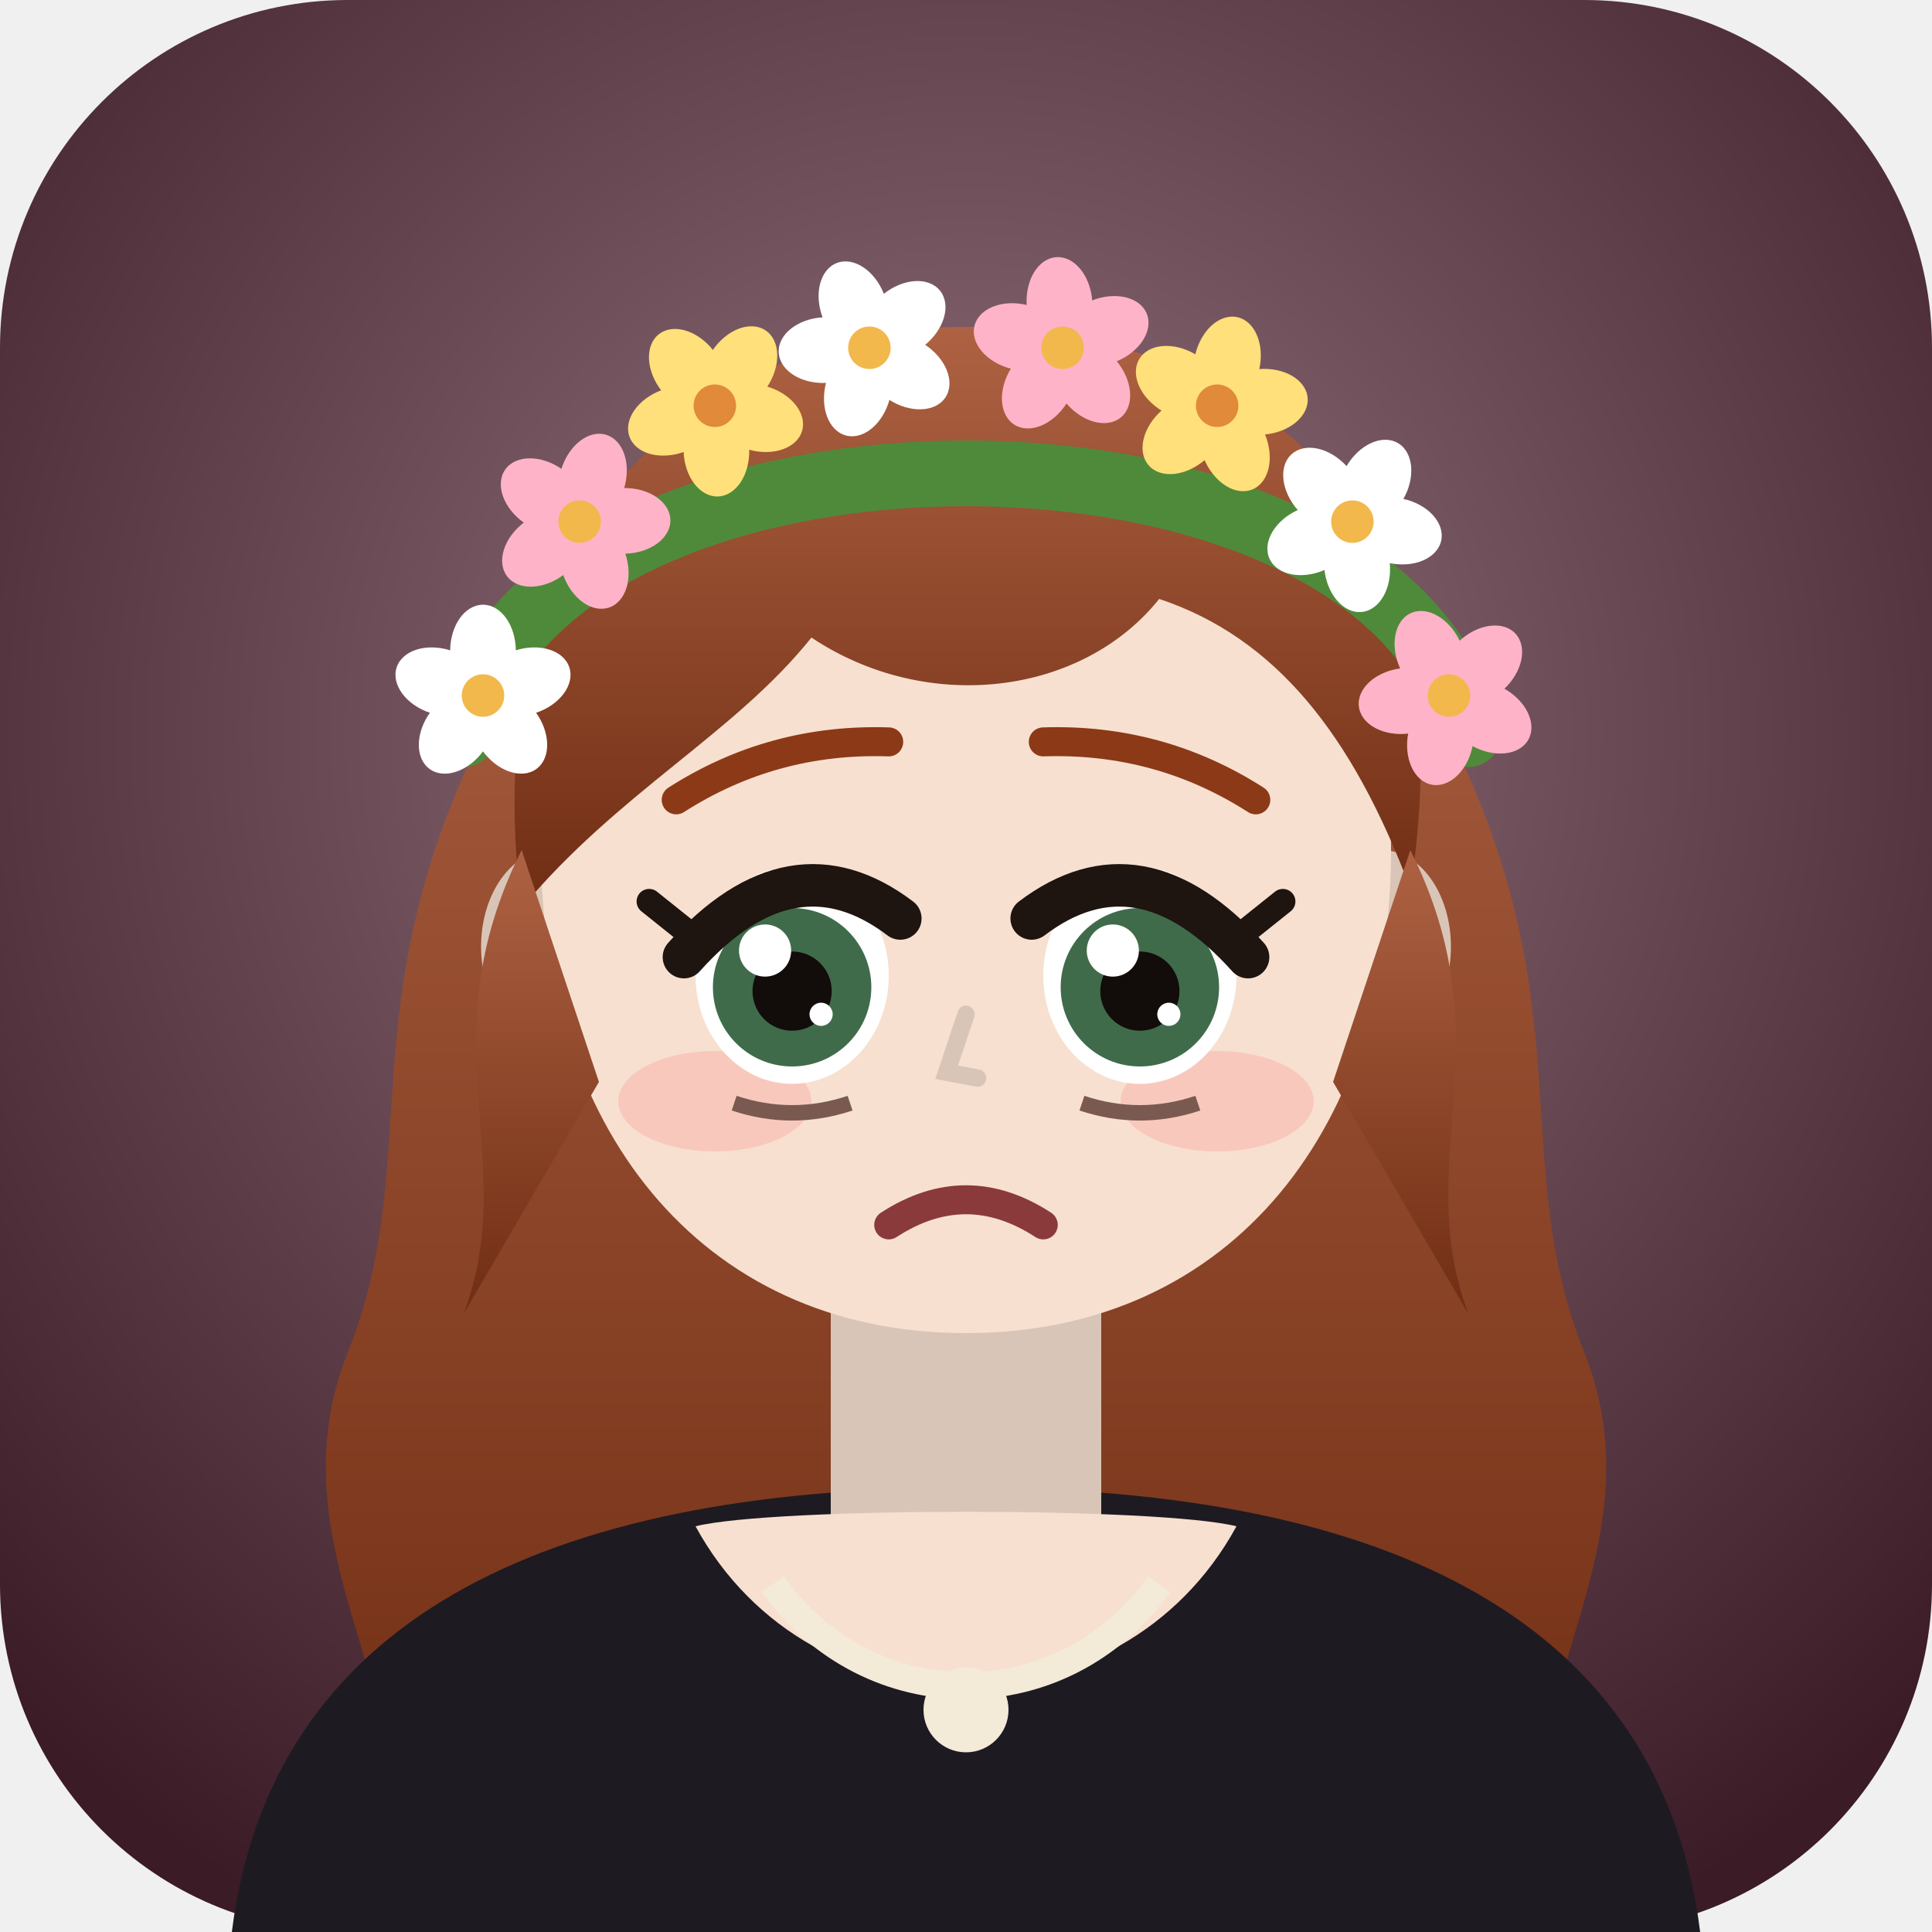
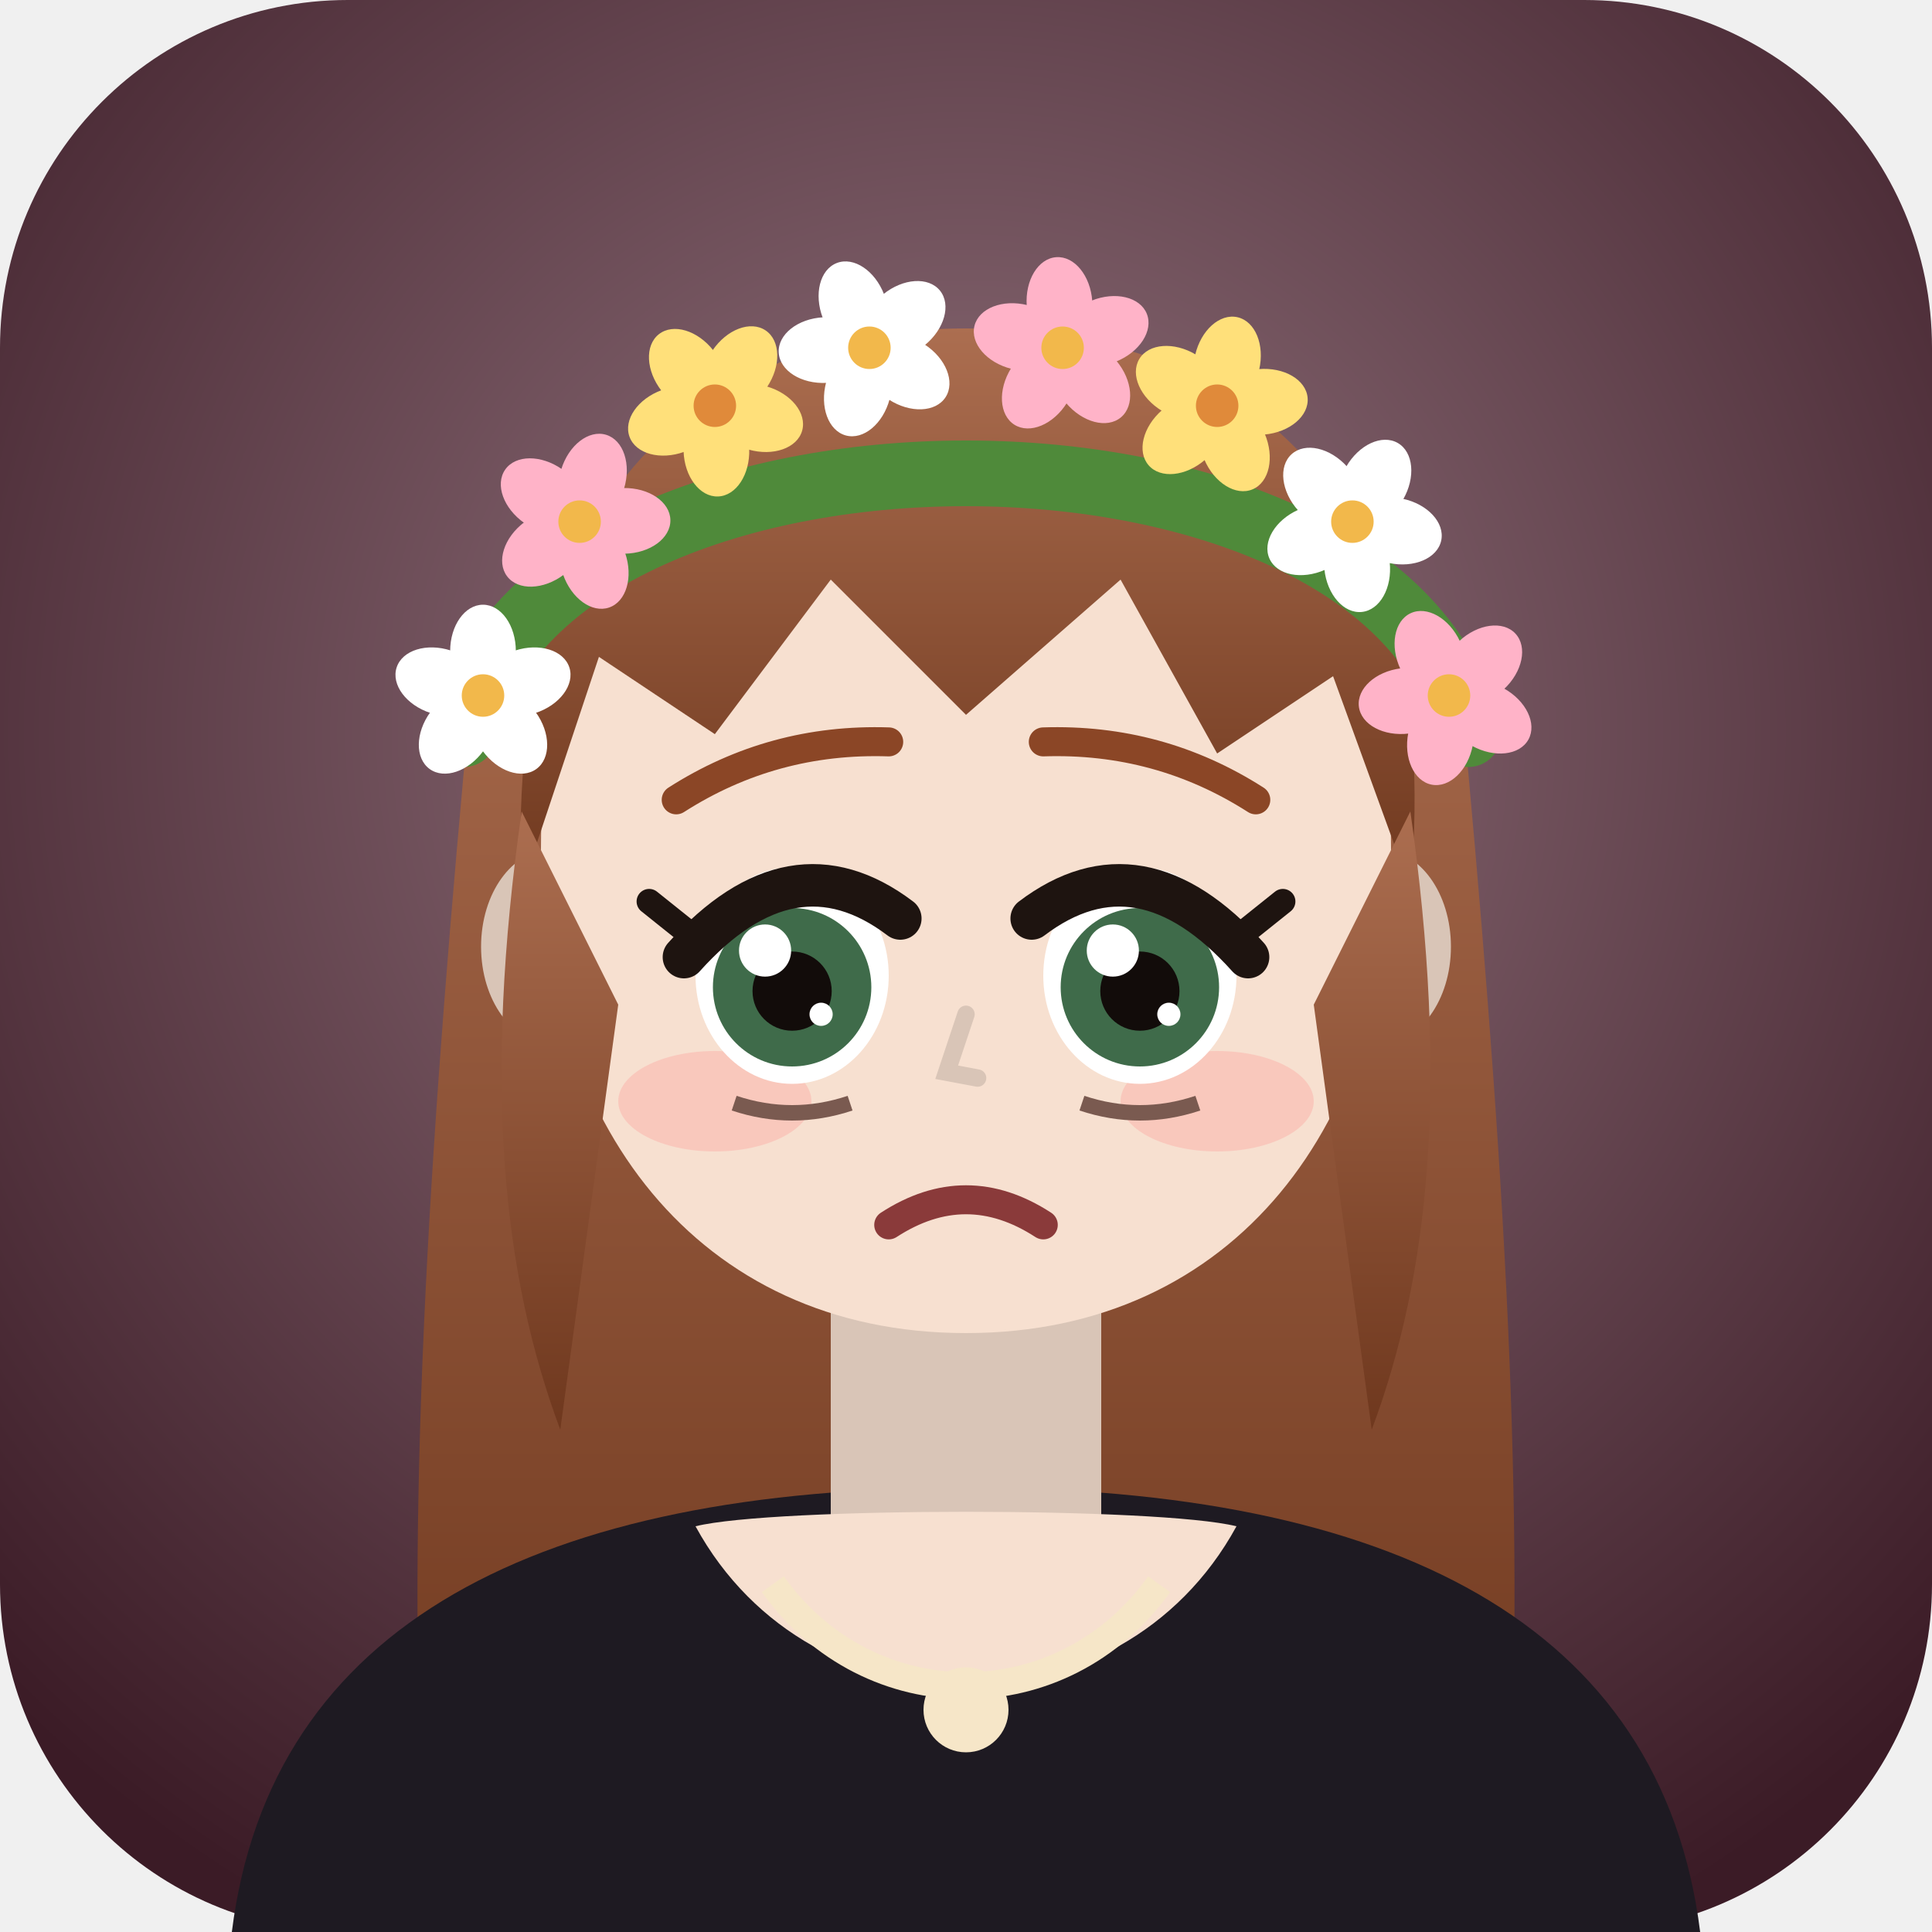
<svg xmlns="http://www.w3.org/2000/svg" class="oface" viewBox="0 0 100 100" width="256" height="256">
  <defs>
    <radialGradient id="fb" cx="50%" cy="38%" r="70%">
      <stop offset="0" stop-color="#94757f" />
      <stop offset="1" stop-color="#3b1b26" />
    </radialGradient>
    <linearGradient id="fh" x1="0" y1="0" x2="0" y2="1">
-       <stop offset="0" stop-color="#ae6243" />
-       <stop offset="1" stop-color="#702d13" />
+       <stop offset="0" stop-color="#ac6e50" />
+       <stop offset="1" stop-color="#6f381e" />
    </linearGradient>
  </defs>
  <rect width="100" height="100" rx="18" fill="url(#fb)" />
-   <path d="M25 38 C18 52 22 60 18 70 C14 80 22 88 20 96 L80 96 C78 88 86 80 82 70 C78 60 82 52 75 38 C72 16 28 16 25 38 Z" fill="url(#fh)" />
+   <path d="M24 40 C22 62 21 80 22 96 L78 96 C79 80 78 62 76 40 C74 18 26 18 24 40 Z" fill="url(#fh)" />
  <path d="M12 100 C14 84 28 77 50 77 C72 77 86 84 88 100 Z" fill="#1e1a22" />
  <path d="M43 62 L57 62 L57 79 C53 82 47 82 43 79 Z" fill="#d9c5b7" />
  <path d="M36 79 C42 90 58 90 64 79 C60 78 40 78 36 79 Z" fill="#f7e0d0" />
-   <path d="M40 82 C45 89 55 89 60 82" stroke="#f3ead8" stroke-width="1.4" fill="none" />
-   <circle cx="50" cy="88.5" r="2.2" fill="#f3ead8" />
+   <path d="M40 82 C45 89 55 89 60 82" stroke="#f6e6c8" stroke-width="1.4" fill="none" />
+   <circle cx="50" cy="88.5" r="2.2" fill="#f6e6c8" />
  <ellipse cx="28.5" cy="49" rx="3.6" ry="5" fill="#d9c5b7" />
  <ellipse cx="71.5" cy="49" rx="3.6" ry="5" fill="#d9c5b7" />
  <path d="M28 44 C28 26 38 21 50 21 C62 21 72 26 72 44 C72 58 64 69 50 69 C36 69 28 58 28 44 Z" fill="#f7e0d0" />
  <ellipse cx="37" cy="57" rx="5" ry="2.6" fill="#ff8a8a" opacity="0.28" />
  <ellipse cx="63" cy="57" rx="5" ry="2.6" fill="#ff8a8a" opacity="0.28" />
  <ellipse cx="41" cy="50.5" rx="5" ry="5.6" fill="#fff" />
  <circle cx="41" cy="51.1" r="4.1" fill="#3f6b4a" />
  <circle cx="41" cy="51.3" r="2.05" fill="#120c0a" />
  <circle cx="39.6" cy="49.2" r="1.35" fill="#fff" />
  <circle cx="42.5" cy="52.5" r=".6" fill="#fff" />
  <path d="M35.4 49.54 Q41 43.3 46.6 47.54" stroke="#1e1410" stroke-width="2.2" fill="none" stroke-linecap="round" />
  <path d="M35.6 48.26 l-2 -1.6" stroke="#1e1410" stroke-width="1.3" stroke-linecap="round" />
  <path d="M38 57.1 Q41 58.1 44 57.1" stroke="#7a5a50" stroke-width=".8" fill="none" />
  <ellipse cx="59" cy="50.5" rx="5" ry="5.6" fill="#fff" />
  <circle cx="59" cy="51.1" r="4.1" fill="#3f6b4a" />
  <circle cx="59" cy="51.3" r="2.05" fill="#120c0a" />
  <circle cx="57.6" cy="49.2" r="1.35" fill="#fff" />
  <circle cx="60.5" cy="52.5" r=".6" fill="#fff" />
  <path d="M53.4 47.54 Q59 43.3 64.6 49.54" stroke="#1e1410" stroke-width="2.2" fill="none" stroke-linecap="round" />
  <path d="M64.4 48.26 l2 -1.6" stroke="#1e1410" stroke-width="1.3" stroke-linecap="round" />
  <path d="M56 57.1 Q59 58.1 62 57.1" stroke="#7a5a50" stroke-width=".8" fill="none" />
-   <path d="M35 41.4 Q40 38.2 46 38.4" stroke="#8c3917" stroke-width="1.5" fill="none" stroke-linecap="round" />
-   <path d="M54 38.4 Q60 38.2 65 41.4" stroke="#8c3917" stroke-width="1.5" fill="none" stroke-linecap="round" />
+   <path d="M35 41.4 Q40 38.2 46 38.4" stroke="#8b4626" stroke-width="1.5" fill="none" stroke-linecap="round" />
+   <path d="M54 38.4 Q60 38.2 65 41.4" stroke="#8b4626" stroke-width="1.5" fill="none" stroke-linecap="round" />
  <path d="M50 52.5 l-1 3 l1.6 .3" stroke="#d9c5b7" stroke-width=".9" fill="none" stroke-linecap="round" />
  <path d="M46 63.4 Q50 60.8 54 63.4" stroke="#8a3a3a" stroke-width="1.5" fill="none" stroke-linecap="round" />
-   <path d="M27 47 C24 24 40 16 52 17 C66 18 76 27 73 46 C70 38 66 33 60 31 C56 36 48 37 42 33 C38 38 32 41 27 47 Z" fill="url(#fh)" />
-   <path d="M27 44 C22 54 27 60 24 68 L31 56 Z M73 44 C78 54 73 60 76 68 L69 56 Z" fill="url(#fh)" />
+   <path d="M27 46 C26 24 38 17 50 17 C63 17 75 24 73 46 L69 35 L63 39 L58 30 L50 37 L43 30 L37 38 L31 34 Z" fill="url(#fh)" />
+   <path d="M27 42 C25 56 26 66 29 74 L32 52 Z M73 42 C75 56 74 66 71 74 L68 52 Z" fill="url(#fh)" />
  <path d="M24 38 C28 20 72 20 76 38" stroke="#4f8a3a" stroke-width="3.4" fill="none" stroke-linecap="round" />
  <g transform="translate(25 36)">
    <ellipse cx="0" cy="-2.3" rx="1.7" ry="2.4" fill="#ffffff" transform="rotate(0)" />
    <ellipse cx="0" cy="-2.3" rx="1.7" ry="2.4" fill="#ffffff" transform="rotate(72)" />
    <ellipse cx="0" cy="-2.3" rx="1.7" ry="2.4" fill="#ffffff" transform="rotate(144)" />
    <ellipse cx="0" cy="-2.3" rx="1.7" ry="2.4" fill="#ffffff" transform="rotate(216)" />
    <ellipse cx="0" cy="-2.3" rx="1.7" ry="2.4" fill="#ffffff" transform="rotate(288)" />
    <circle r="1.1" fill="#f2b84b" />
  </g>
  <g transform="translate(30 27)">
    <ellipse cx="0" cy="-2.3" rx="1.7" ry="2.4" fill="#ffb3c8" transform="rotate(17)" />
    <ellipse cx="0" cy="-2.3" rx="1.7" ry="2.4" fill="#ffb3c8" transform="rotate(89)" />
    <ellipse cx="0" cy="-2.3" rx="1.7" ry="2.4" fill="#ffb3c8" transform="rotate(161)" />
    <ellipse cx="0" cy="-2.3" rx="1.7" ry="2.4" fill="#ffb3c8" transform="rotate(233)" />
    <ellipse cx="0" cy="-2.3" rx="1.7" ry="2.4" fill="#ffb3c8" transform="rotate(305)" />
    <circle r="1.1" fill="#f2b84b" />
  </g>
  <g transform="translate(37 21)">
    <ellipse cx="0" cy="-2.3" rx="1.7" ry="2.4" fill="#ffe07a" transform="rotate(34)" />
    <ellipse cx="0" cy="-2.3" rx="1.7" ry="2.4" fill="#ffe07a" transform="rotate(106)" />
    <ellipse cx="0" cy="-2.3" rx="1.7" ry="2.4" fill="#ffe07a" transform="rotate(178)" />
    <ellipse cx="0" cy="-2.3" rx="1.7" ry="2.4" fill="#ffe07a" transform="rotate(250)" />
    <ellipse cx="0" cy="-2.3" rx="1.7" ry="2.4" fill="#ffe07a" transform="rotate(322)" />
    <circle r="1.1" fill="#e08a3a" />
  </g>
  <g transform="translate(45 18)">
    <ellipse cx="0" cy="-2.3" rx="1.7" ry="2.4" fill="#ffffff" transform="rotate(51)" />
    <ellipse cx="0" cy="-2.3" rx="1.7" ry="2.4" fill="#ffffff" transform="rotate(123)" />
    <ellipse cx="0" cy="-2.3" rx="1.7" ry="2.4" fill="#ffffff" transform="rotate(195)" />
    <ellipse cx="0" cy="-2.3" rx="1.7" ry="2.4" fill="#ffffff" transform="rotate(267)" />
    <ellipse cx="0" cy="-2.3" rx="1.7" ry="2.4" fill="#ffffff" transform="rotate(339)" />
    <circle r="1.1" fill="#f2b84b" />
  </g>
  <g transform="translate(55 18)">
    <ellipse cx="0" cy="-2.3" rx="1.7" ry="2.4" fill="#ffb3c8" transform="rotate(68)" />
    <ellipse cx="0" cy="-2.3" rx="1.7" ry="2.4" fill="#ffb3c8" transform="rotate(140)" />
    <ellipse cx="0" cy="-2.3" rx="1.7" ry="2.4" fill="#ffb3c8" transform="rotate(212)" />
    <ellipse cx="0" cy="-2.3" rx="1.7" ry="2.4" fill="#ffb3c8" transform="rotate(284)" />
    <ellipse cx="0" cy="-2.3" rx="1.7" ry="2.4" fill="#ffb3c8" transform="rotate(356)" />
    <circle r="1.1" fill="#f2b84b" />
  </g>
  <g transform="translate(63 21)">
    <ellipse cx="0" cy="-2.3" rx="1.7" ry="2.4" fill="#ffe07a" transform="rotate(85)" />
    <ellipse cx="0" cy="-2.3" rx="1.7" ry="2.4" fill="#ffe07a" transform="rotate(157)" />
    <ellipse cx="0" cy="-2.3" rx="1.7" ry="2.4" fill="#ffe07a" transform="rotate(229)" />
    <ellipse cx="0" cy="-2.3" rx="1.7" ry="2.4" fill="#ffe07a" transform="rotate(301)" />
    <ellipse cx="0" cy="-2.3" rx="1.7" ry="2.4" fill="#ffe07a" transform="rotate(373)" />
    <circle r="1.1" fill="#e08a3a" />
  </g>
  <g transform="translate(70 27)">
    <ellipse cx="0" cy="-2.3" rx="1.7" ry="2.4" fill="#ffffff" transform="rotate(102)" />
    <ellipse cx="0" cy="-2.3" rx="1.7" ry="2.4" fill="#ffffff" transform="rotate(174)" />
    <ellipse cx="0" cy="-2.3" rx="1.7" ry="2.4" fill="#ffffff" transform="rotate(246)" />
    <ellipse cx="0" cy="-2.3" rx="1.7" ry="2.4" fill="#ffffff" transform="rotate(318)" />
    <ellipse cx="0" cy="-2.3" rx="1.7" ry="2.4" fill="#ffffff" transform="rotate(390)" />
    <circle r="1.1" fill="#f2b84b" />
  </g>
  <g transform="translate(75 36)">
    <ellipse cx="0" cy="-2.3" rx="1.7" ry="2.4" fill="#ffb3c8" transform="rotate(119)" />
    <ellipse cx="0" cy="-2.3" rx="1.7" ry="2.4" fill="#ffb3c8" transform="rotate(191)" />
    <ellipse cx="0" cy="-2.3" rx="1.7" ry="2.4" fill="#ffb3c8" transform="rotate(263)" />
    <ellipse cx="0" cy="-2.3" rx="1.7" ry="2.4" fill="#ffb3c8" transform="rotate(335)" />
    <ellipse cx="0" cy="-2.3" rx="1.7" ry="2.4" fill="#ffb3c8" transform="rotate(407)" />
    <circle r="1.1" fill="#f2b84b" />
  </g>
</svg>
